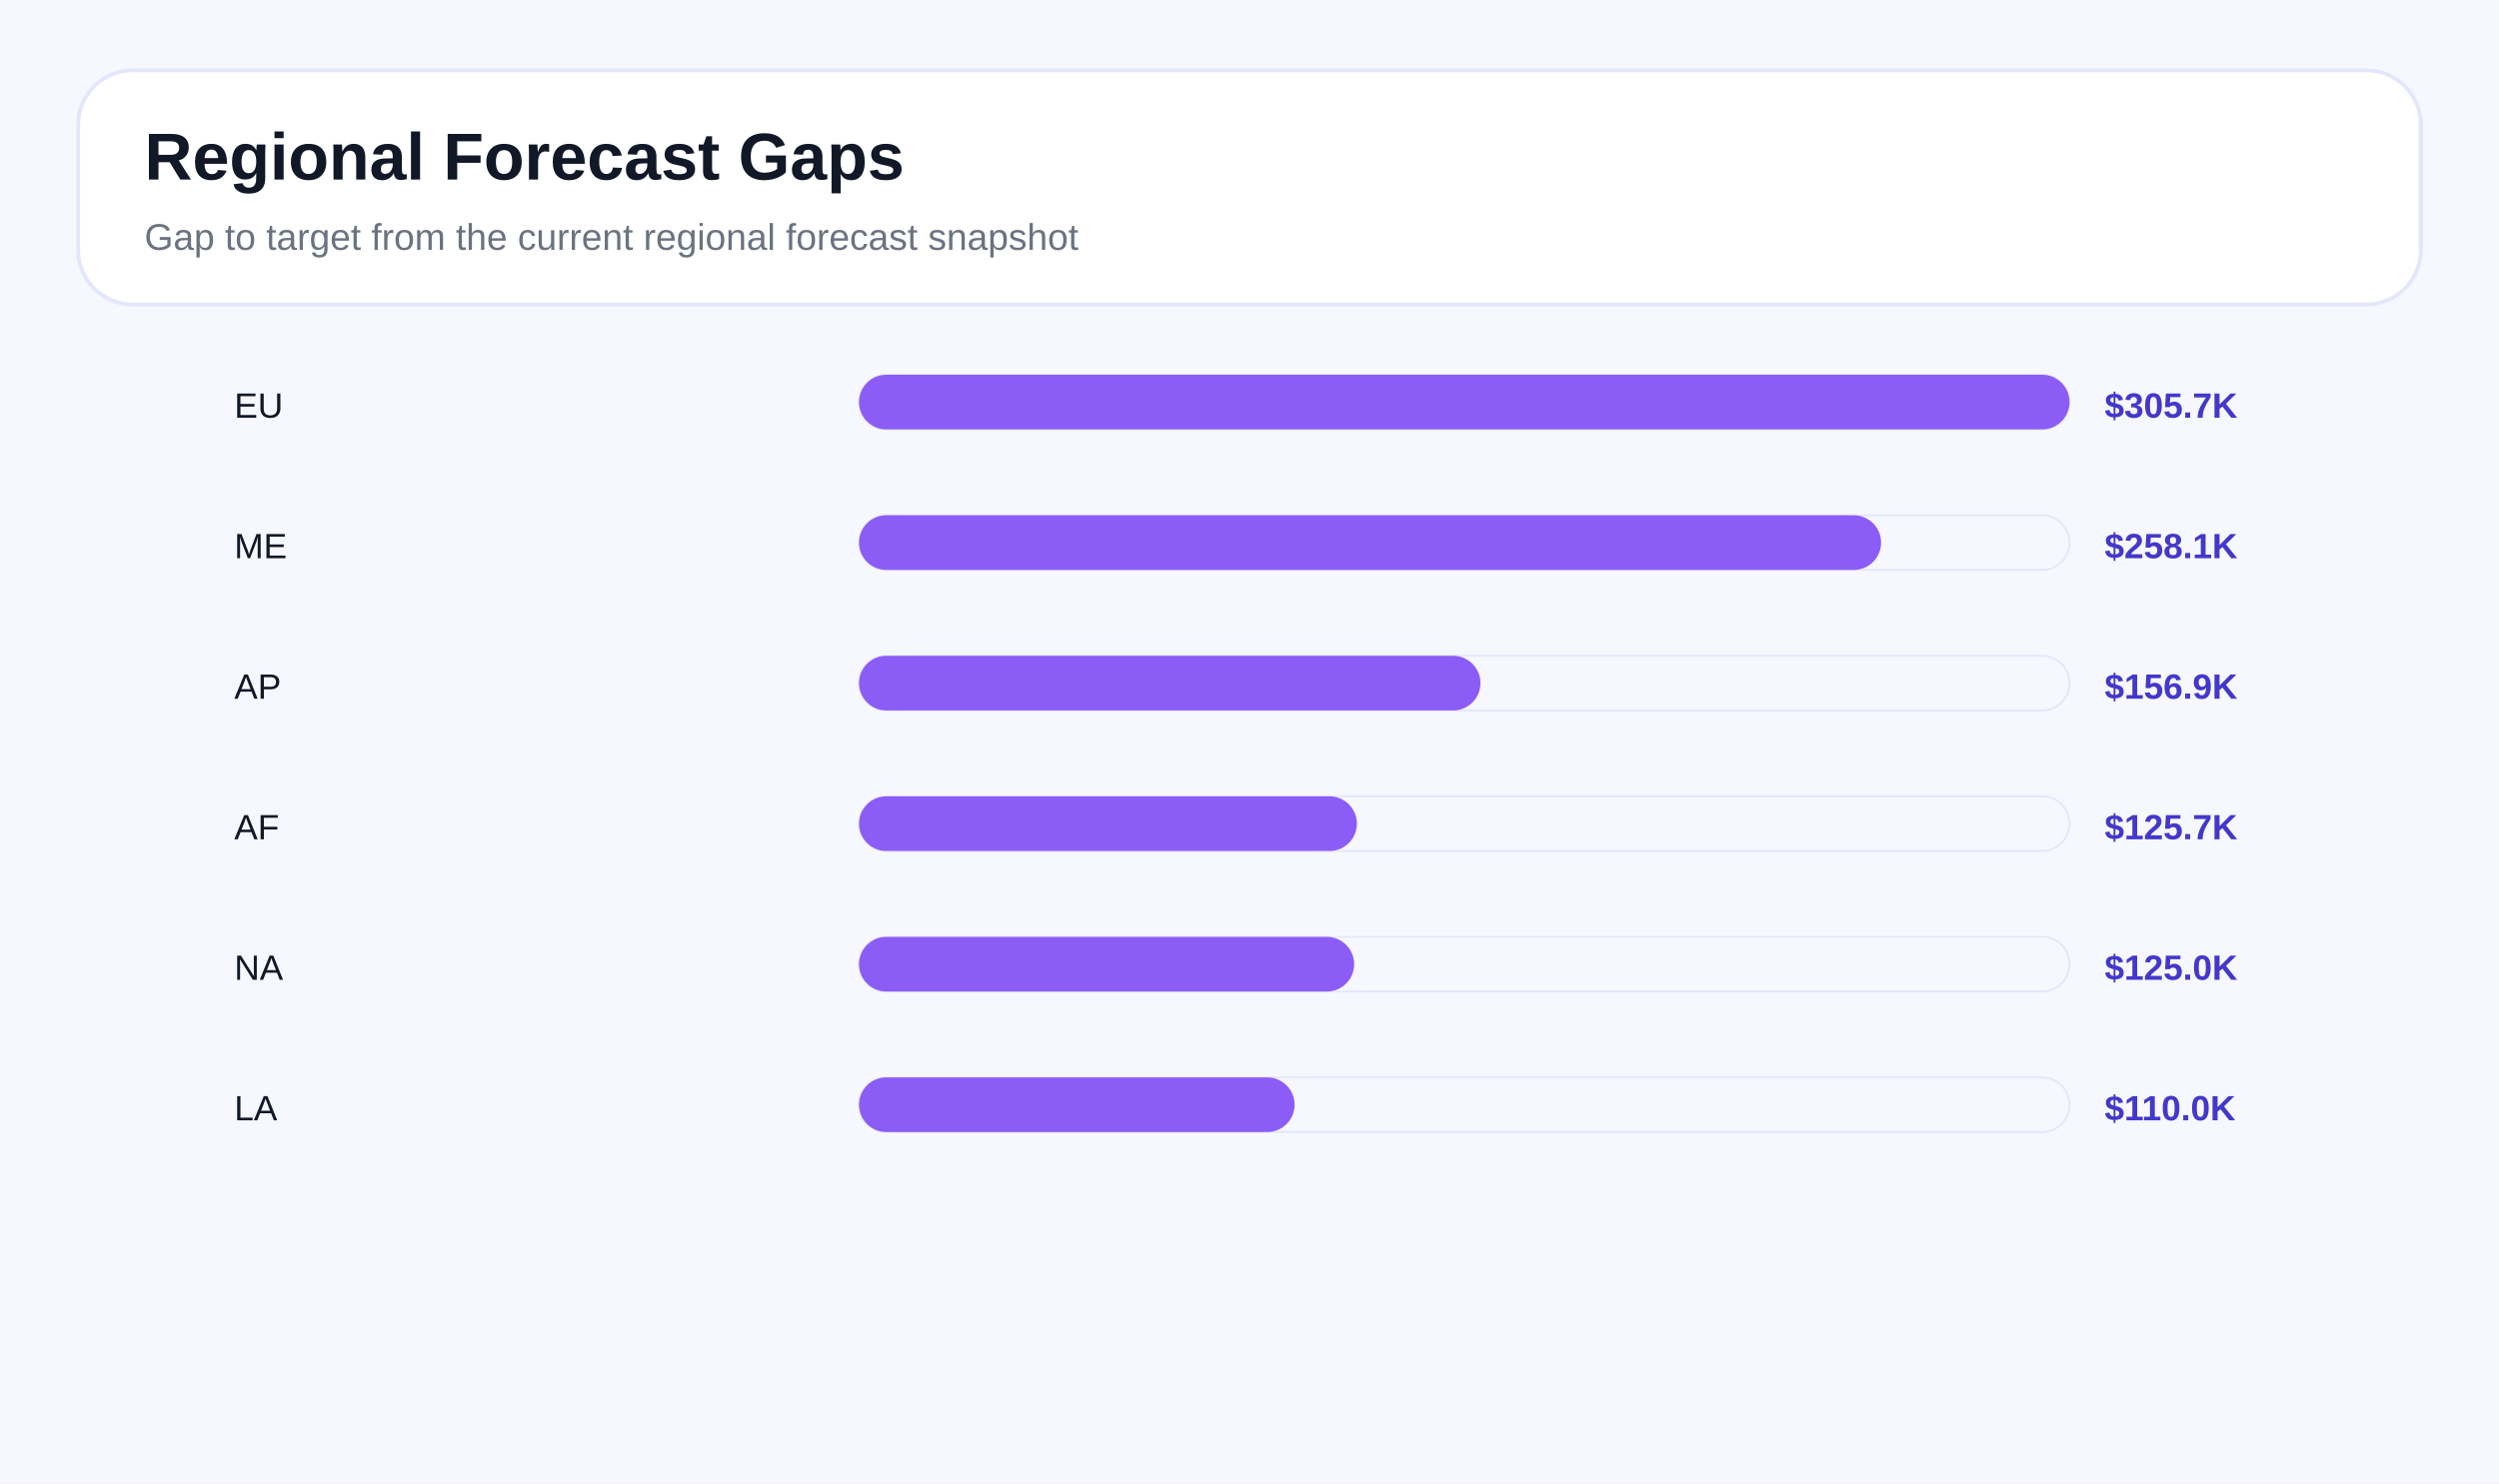
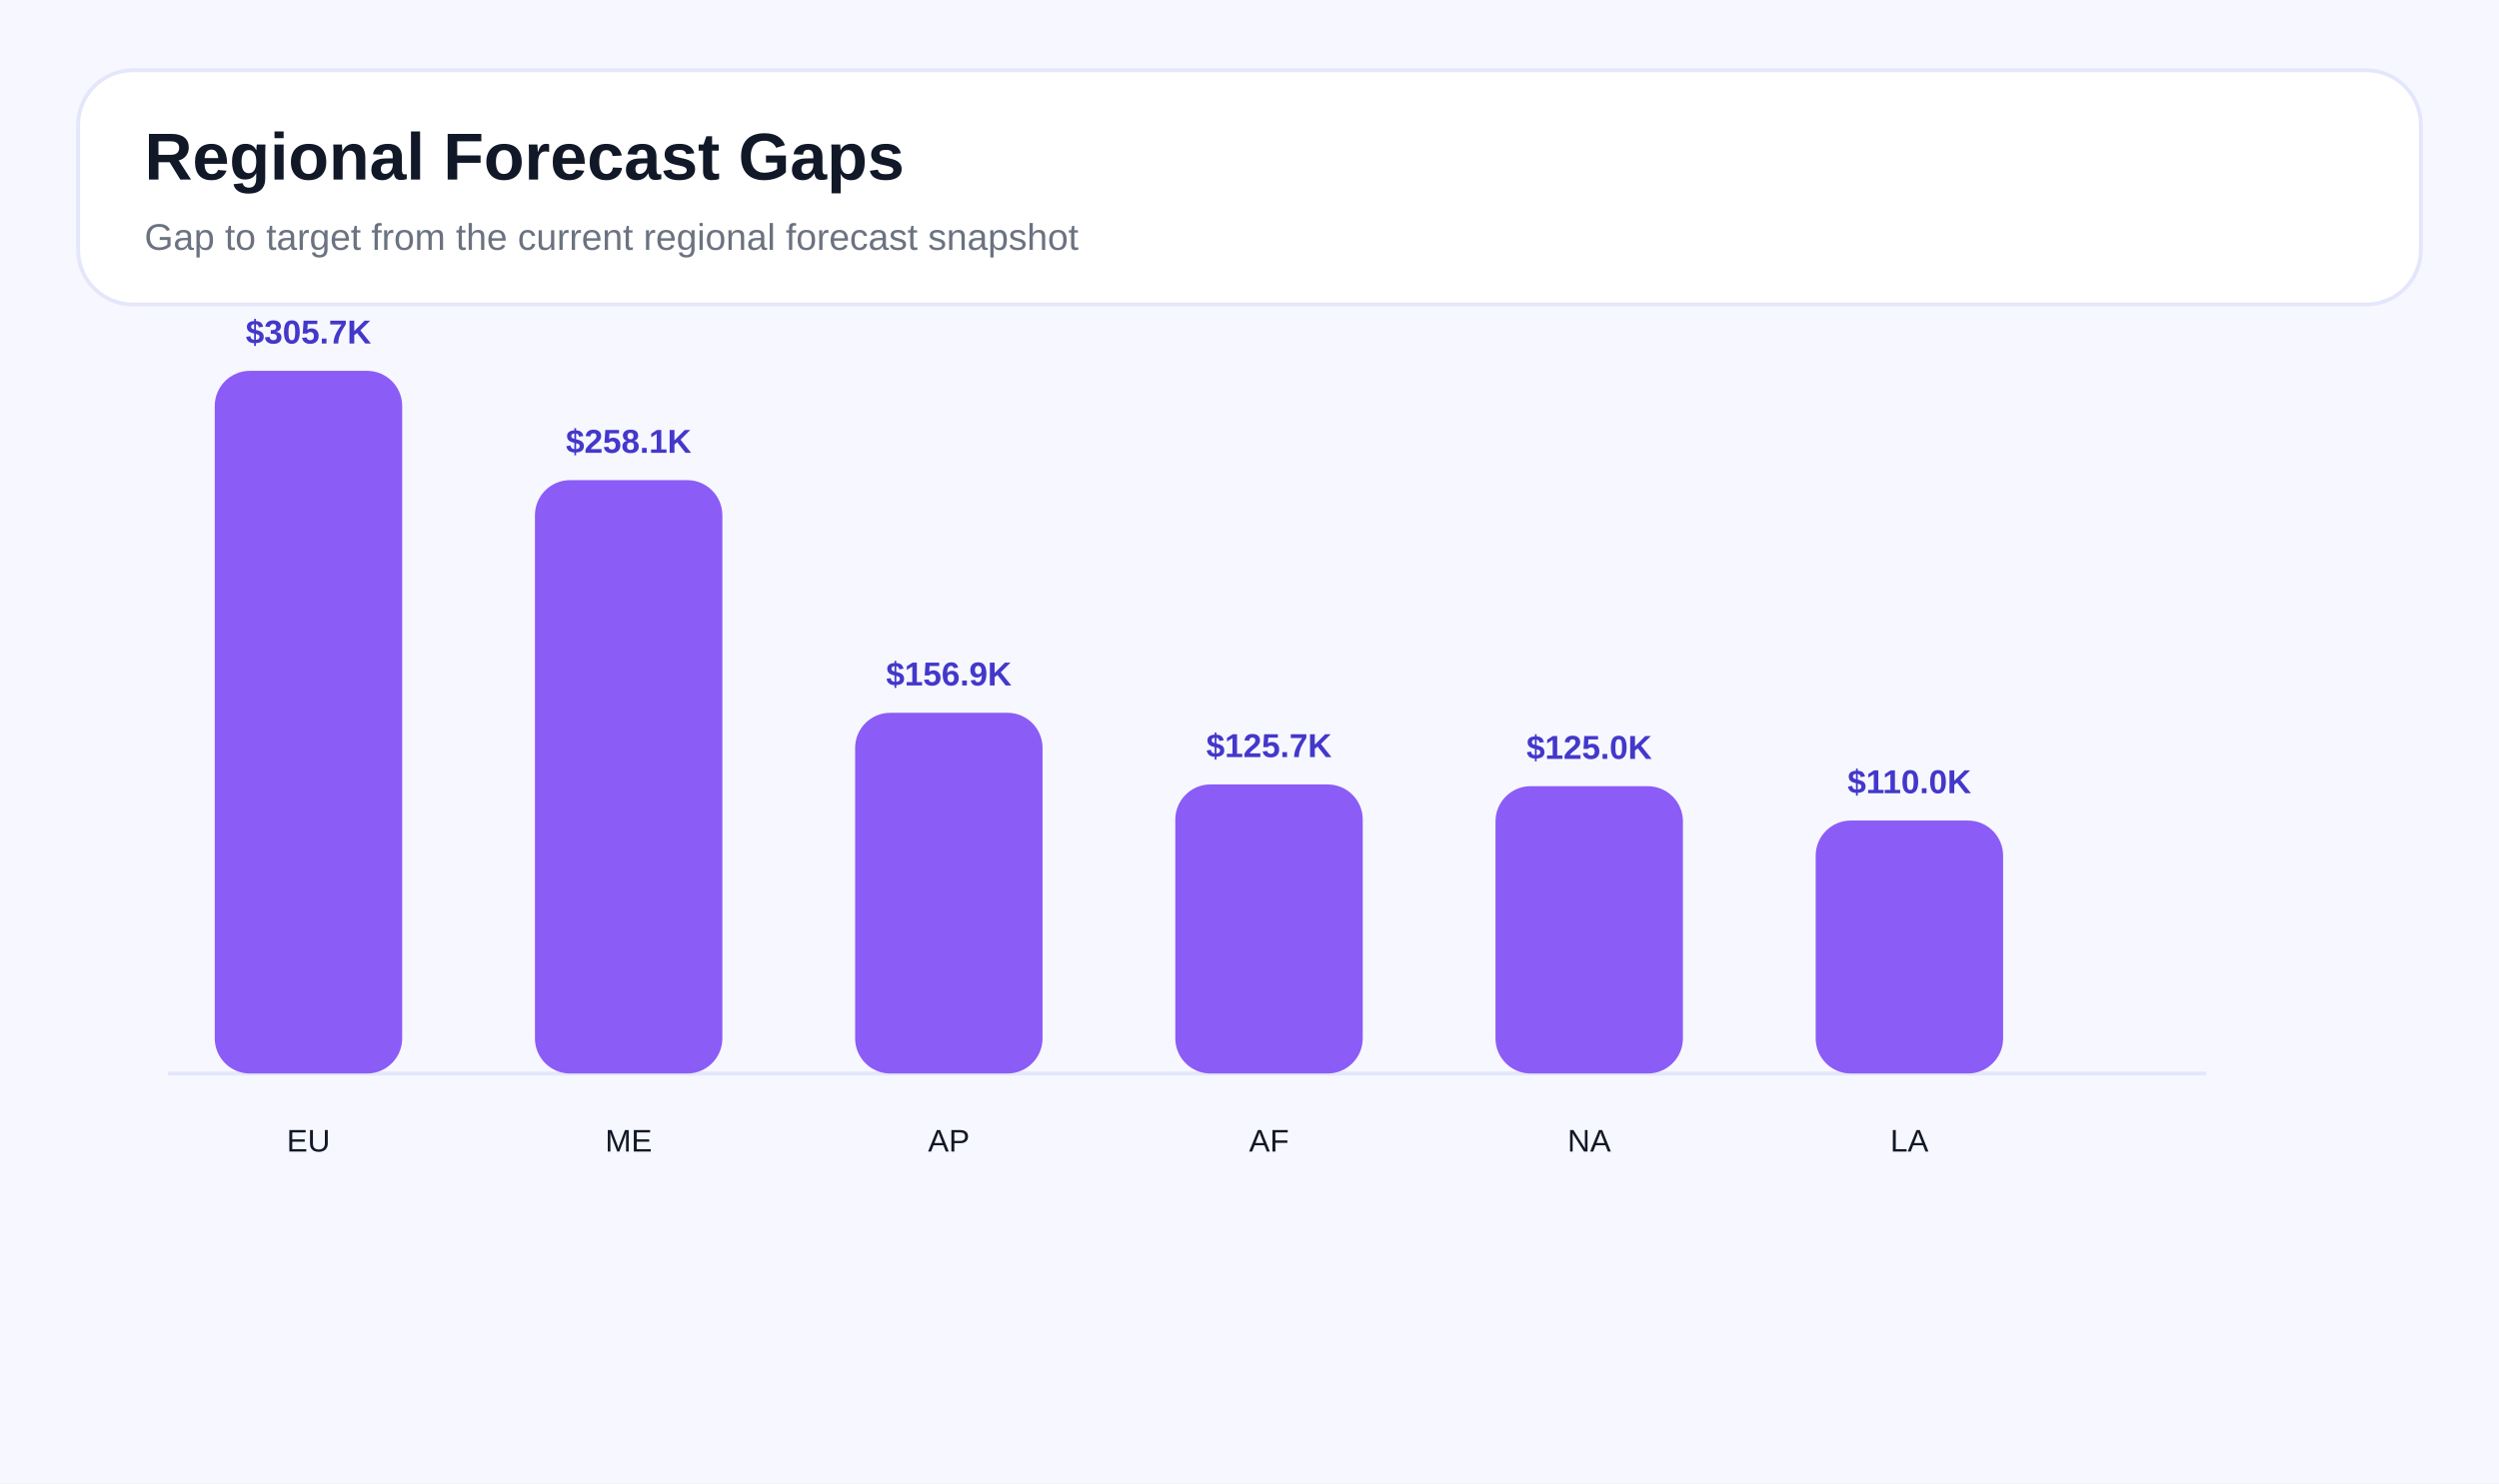
<svg xmlns="http://www.w3.org/2000/svg" width="1280" height="760" viewBox="0 0 1280 760" role="img" aria-label="Regional Forecast Gaps">
  <rect width="1280" height="760" fill="#f7f7ff" />
  <rect x="40" y="36" width="1200" height="120" rx="28" fill="#ffffff" stroke="#e4e7fb" stroke-width="2" />
  <text x="74" y="92" fill="#111827" font-size="34" font-family="Segoe UI, Arial, sans-serif" font-weight="700">Regional Forecast Gaps</text>
  <text x="74" y="128" fill="#6b7280" font-size="19" font-family="Segoe UI, Arial, sans-serif">Gap to target from the current regional forecast snapshot</text>
-   <text x="120" y="214" fill="#111827" font-size="18" font-family="Segoe UI, Arial, sans-serif">EU</text>
-   <rect x="440" y="192" width="620" height="28" rx="14" fill="#f7f7ff" stroke="#e4e7fb" stroke-width="1" />
-   <rect x="440" y="192" width="620.0" height="28" rx="14" fill="#8b5cf6" />
-   <text x="1078" y="214" fill="#4338ca" font-size="18" font-family="Segoe UI, Arial, sans-serif" font-weight="700">$305.7K</text>
-   <text x="120" y="286" fill="#111827" font-size="18" font-family="Segoe UI, Arial, sans-serif">ME</text>
-   <rect x="440" y="264" width="620" height="28" rx="14" fill="#f7f7ff" stroke="#e4e7fb" stroke-width="1" />
-   <rect x="440" y="264" width="523.5" height="28" rx="14" fill="#8b5cf6" />
-   <text x="1078" y="286" fill="#4338ca" font-size="18" font-family="Segoe UI, Arial, sans-serif" font-weight="700">$258.1K</text>
-   <text x="120" y="358" fill="#111827" font-size="18" font-family="Segoe UI, Arial, sans-serif">AP</text>
-   <rect x="440" y="336" width="620" height="28" rx="14" fill="#f7f7ff" stroke="#e4e7fb" stroke-width="1" />
-   <rect x="440" y="336" width="318.3" height="28" rx="14" fill="#8b5cf6" />
-   <text x="1078" y="358" fill="#4338ca" font-size="18" font-family="Segoe UI, Arial, sans-serif" font-weight="700">$156.9K</text>
-   <text x="120" y="430" fill="#111827" font-size="18" font-family="Segoe UI, Arial, sans-serif">AF</text>
-   <rect x="440" y="408" width="620" height="28" rx="14" fill="#f7f7ff" stroke="#e4e7fb" stroke-width="1" />
-   <rect x="440" y="408" width="255.0" height="28" rx="14" fill="#8b5cf6" />
-   <text x="1078" y="430" fill="#4338ca" font-size="18" font-family="Segoe UI, Arial, sans-serif" font-weight="700">$125.7K</text>
-   <text x="120" y="502" fill="#111827" font-size="18" font-family="Segoe UI, Arial, sans-serif">NA</text>
-   <rect x="440" y="480" width="620" height="28" rx="14" fill="#f7f7ff" stroke="#e4e7fb" stroke-width="1" />
-   <rect x="440" y="480" width="253.6" height="28" rx="14" fill="#8b5cf6" />
-   <text x="1078" y="502" fill="#4338ca" font-size="18" font-family="Segoe UI, Arial, sans-serif" font-weight="700">$125.0K</text>
-   <text x="120" y="574" fill="#111827" font-size="18" font-family="Segoe UI, Arial, sans-serif">LA</text>
-   <rect x="440" y="552" width="620" height="28" rx="14" fill="#f7f7ff" stroke="#e4e7fb" stroke-width="1" />
-   <rect x="440" y="552" width="223.1" height="28" rx="14" fill="#8b5cf6" />
-   <text x="1078" y="574" fill="#4338ca" font-size="18" font-family="Segoe UI, Arial, sans-serif" font-weight="700">$110.0K</text>
+   <line x1="86" y1="550" x2="1130" y2="550" stroke="#e4e7fb" stroke-width="2" />
+   <rect x="110" y="190.0" width="96" height="360.0" rx="18" fill="#8b5cf6" />
+   <text x="158.0" y="176.0" text-anchor="middle" fill="#4338ca" font-size="17" font-family="Segoe UI, Arial, sans-serif" font-weight="700">$305.7K</text>
+   <text x="158.0" y="590" text-anchor="middle" fill="#111827" font-size="16" font-family="Segoe UI, Arial, sans-serif">EU</text>
+   <rect x="274" y="246.0" width="96" height="304.0" rx="18" fill="#8b5cf6" />
+   <text x="322.0" y="232.0" text-anchor="middle" fill="#4338ca" font-size="17" font-family="Segoe UI, Arial, sans-serif" font-weight="700">$258.1K</text>
+   <text x="322.0" y="590" text-anchor="middle" fill="#111827" font-size="16" font-family="Segoe UI, Arial, sans-serif">ME</text>
+   <rect x="438" y="365.2" width="96" height="184.8" rx="18" fill="#8b5cf6" />
+   <text x="486.0" y="351.2" text-anchor="middle" fill="#4338ca" font-size="17" font-family="Segoe UI, Arial, sans-serif" font-weight="700">$156.9K</text>
+   <text x="486.0" y="590" text-anchor="middle" fill="#111827" font-size="16" font-family="Segoe UI, Arial, sans-serif">AP</text>
+   <rect x="602" y="401.9" width="96" height="148.1" rx="18" fill="#8b5cf6" />
+   <text x="650.0" y="387.9" text-anchor="middle" fill="#4338ca" font-size="17" font-family="Segoe UI, Arial, sans-serif" font-weight="700">$125.7K</text>
+   <text x="650.0" y="590" text-anchor="middle" fill="#111827" font-size="16" font-family="Segoe UI, Arial, sans-serif">AF</text>
+   <rect x="766" y="402.8" width="96" height="147.2" rx="18" fill="#8b5cf6" />
+   <text x="814.0" y="388.8" text-anchor="middle" fill="#4338ca" font-size="17" font-family="Segoe UI, Arial, sans-serif" font-weight="700">$125.0K</text>
+   <text x="814.0" y="590" text-anchor="middle" fill="#111827" font-size="16" font-family="Segoe UI, Arial, sans-serif">NA</text>
+   <rect x="930" y="420.4" width="96" height="129.6" rx="18" fill="#8b5cf6" />
+   <text x="978.0" y="406.4" text-anchor="middle" fill="#4338ca" font-size="17" font-family="Segoe UI, Arial, sans-serif" font-weight="700">$110.0K</text>
+   <text x="978.0" y="590" text-anchor="middle" fill="#111827" font-size="16" font-family="Segoe UI, Arial, sans-serif">LA</text>
</svg>
